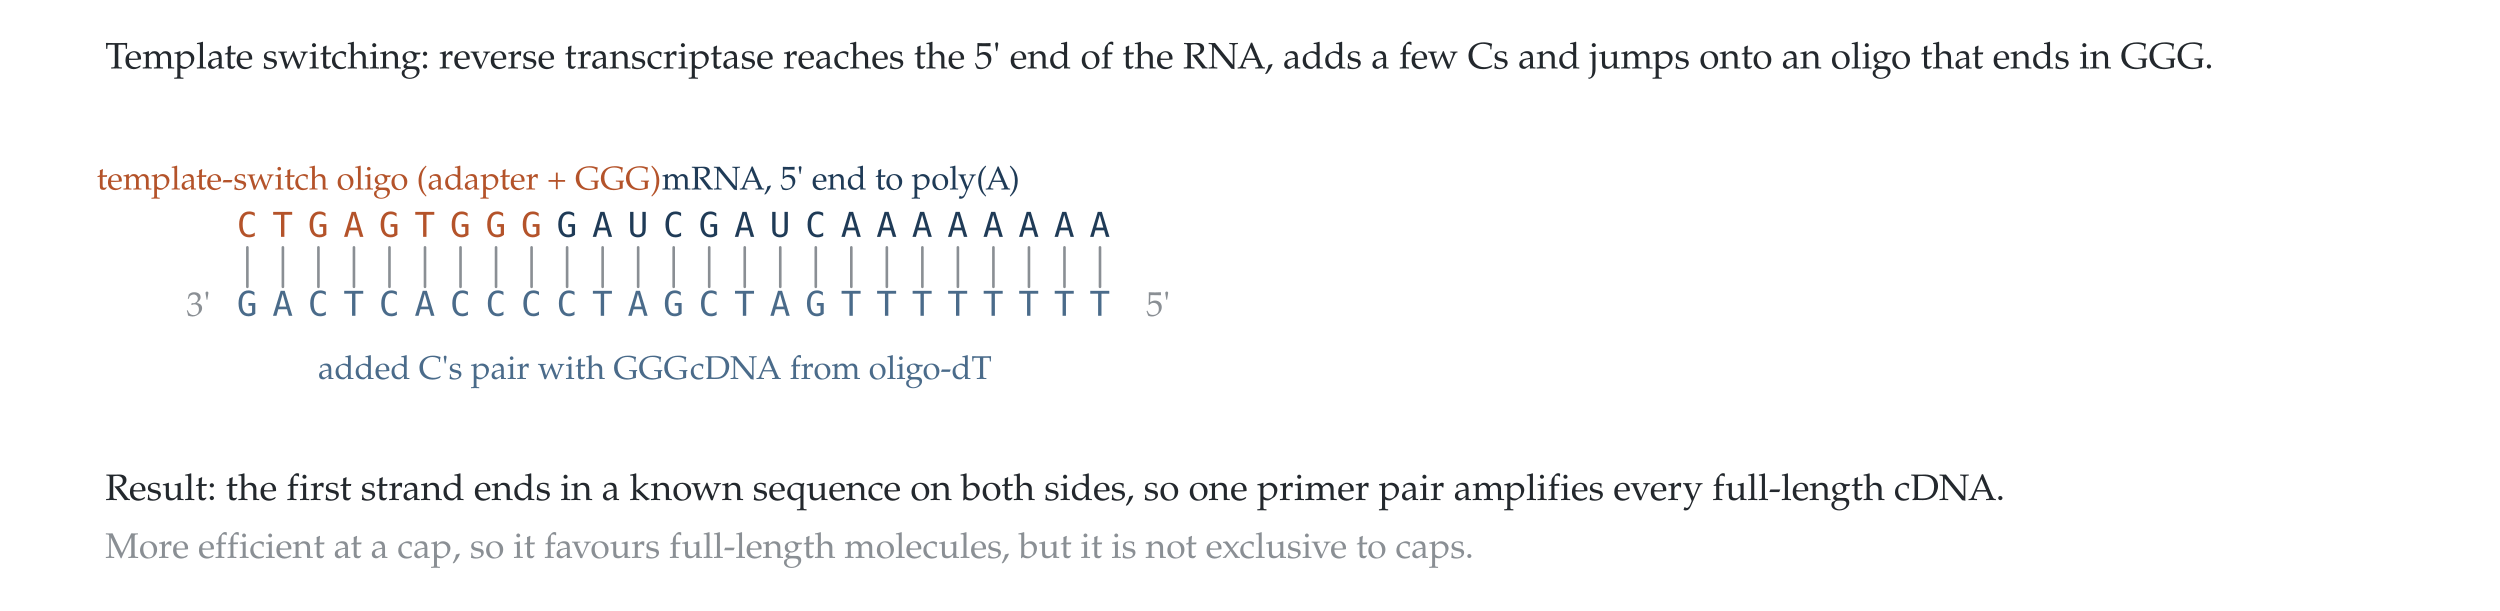
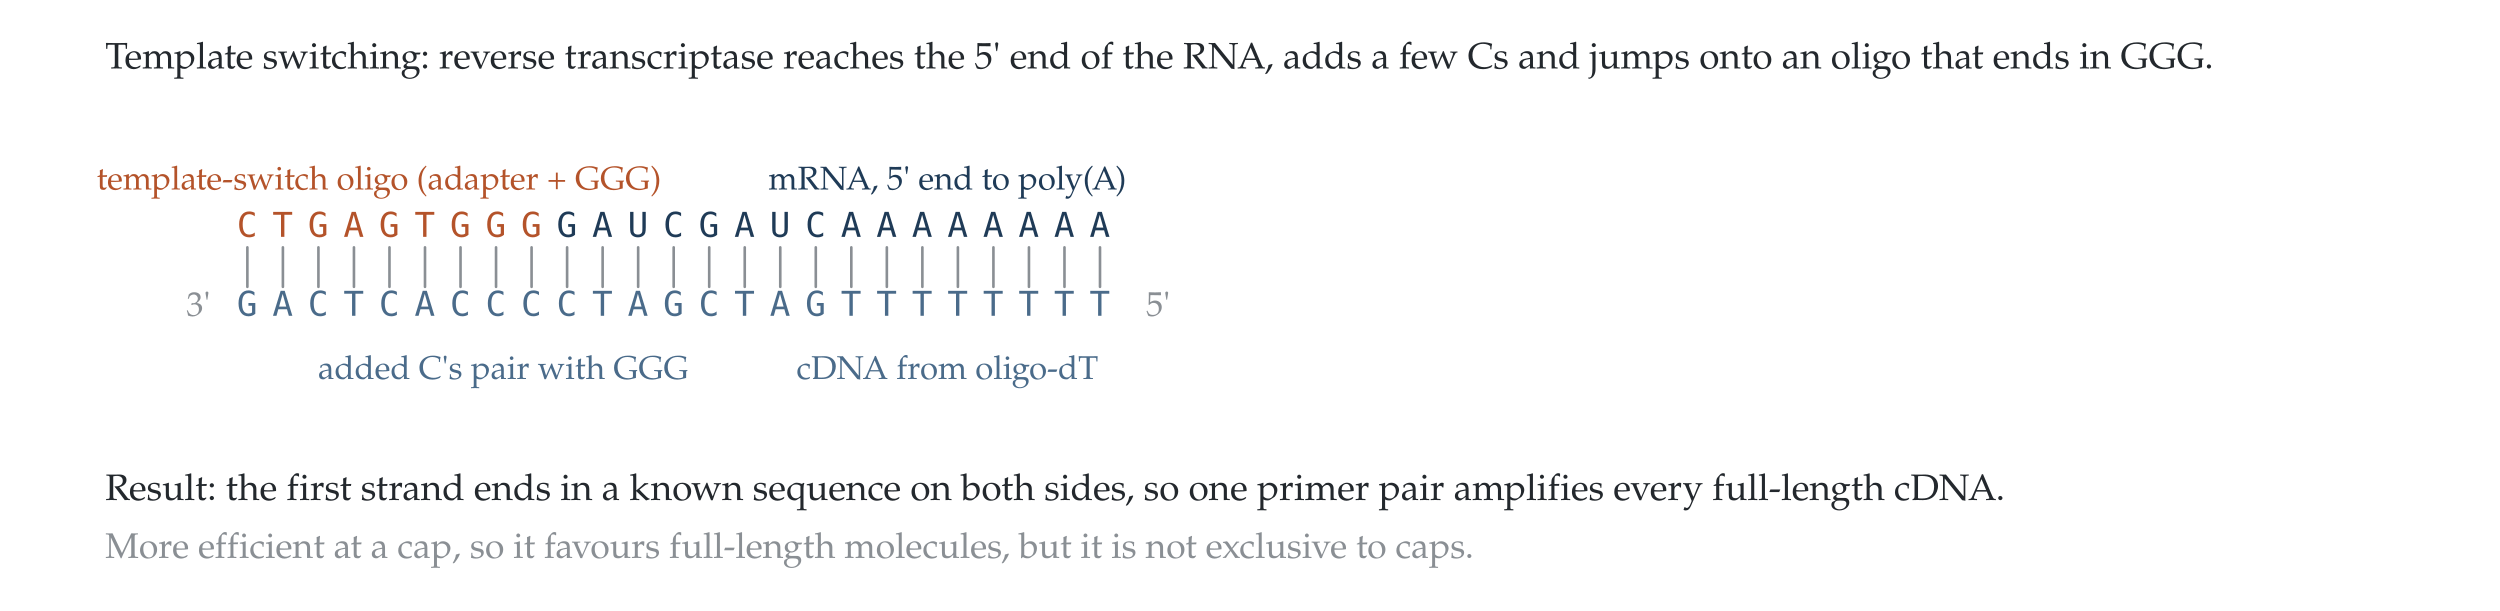
<svg xmlns="http://www.w3.org/2000/svg" viewBox="0 0 950 232" width="950" height="232" font-family="&quot;Palatino Linotype&quot;, &quot;Book Antiqua&quot;, Palatino, FreeSerif, serif" fill="#23282d">
  <rect width="700" height="232" fill="none" />
  <text x="40" y="26" font-size="14" fill="#23282d">Template switching: reverse transcriptase reaches the 5' end of the RNA, adds a few Cs and jumps onto an oligo that ends in GGG.</text>
  <text x="90.0" y="90" font-size="13" fill="#b4532a" font-family="ui-monospace, &quot;DejaVu Sans Mono&quot;, &quot;Courier New&quot;, monospace">C</text>
  <text x="103.5" y="90" font-size="13" fill="#b4532a" font-family="ui-monospace, &quot;DejaVu Sans Mono&quot;, &quot;Courier New&quot;, monospace">T</text>
  <text x="117.0" y="90" font-size="13" fill="#b4532a" font-family="ui-monospace, &quot;DejaVu Sans Mono&quot;, &quot;Courier New&quot;, monospace">G</text>
  <text x="130.5" y="90" font-size="13" fill="#b4532a" font-family="ui-monospace, &quot;DejaVu Sans Mono&quot;, &quot;Courier New&quot;, monospace">A</text>
  <text x="144.0" y="90" font-size="13" fill="#b4532a" font-family="ui-monospace, &quot;DejaVu Sans Mono&quot;, &quot;Courier New&quot;, monospace">G</text>
  <text x="157.5" y="90" font-size="13" fill="#b4532a" font-family="ui-monospace, &quot;DejaVu Sans Mono&quot;, &quot;Courier New&quot;, monospace">T</text>
  <text x="171.0" y="90" font-size="13" fill="#b4532a" font-family="ui-monospace, &quot;DejaVu Sans Mono&quot;, &quot;Courier New&quot;, monospace">G</text>
  <text x="184.5" y="90" font-size="13" fill="#b4532a" font-family="ui-monospace, &quot;DejaVu Sans Mono&quot;, &quot;Courier New&quot;, monospace">G</text>
  <text x="198.0" y="90" font-size="13" fill="#b4532a" font-family="ui-monospace, &quot;DejaVu Sans Mono&quot;, &quot;Courier New&quot;, monospace">G</text>
  <text x="211.5" y="90" font-size="13" fill="#1f3b57" font-family="ui-monospace, &quot;DejaVu Sans Mono&quot;, &quot;Courier New&quot;, monospace">G</text>
  <text x="225.0" y="90" font-size="13" fill="#1f3b57" font-family="ui-monospace, &quot;DejaVu Sans Mono&quot;, &quot;Courier New&quot;, monospace">A</text>
  <text x="238.5" y="90" font-size="13" fill="#1f3b57" font-family="ui-monospace, &quot;DejaVu Sans Mono&quot;, &quot;Courier New&quot;, monospace">U</text>
  <text x="252.0" y="90" font-size="13" fill="#1f3b57" font-family="ui-monospace, &quot;DejaVu Sans Mono&quot;, &quot;Courier New&quot;, monospace">C</text>
  <text x="265.5" y="90" font-size="13" fill="#1f3b57" font-family="ui-monospace, &quot;DejaVu Sans Mono&quot;, &quot;Courier New&quot;, monospace">G</text>
  <text x="279.0" y="90" font-size="13" fill="#1f3b57" font-family="ui-monospace, &quot;DejaVu Sans Mono&quot;, &quot;Courier New&quot;, monospace">A</text>
  <text x="292.5" y="90" font-size="13" fill="#1f3b57" font-family="ui-monospace, &quot;DejaVu Sans Mono&quot;, &quot;Courier New&quot;, monospace">U</text>
  <text x="306.0" y="90" font-size="13" fill="#1f3b57" font-family="ui-monospace, &quot;DejaVu Sans Mono&quot;, &quot;Courier New&quot;, monospace">C</text>
  <text x="319.5" y="90" font-size="13" fill="#1f3b57" font-family="ui-monospace, &quot;DejaVu Sans Mono&quot;, &quot;Courier New&quot;, monospace">A</text>
  <text x="333.0" y="90" font-size="13" fill="#1f3b57" font-family="ui-monospace, &quot;DejaVu Sans Mono&quot;, &quot;Courier New&quot;, monospace">A</text>
  <text x="346.5" y="90" font-size="13" fill="#1f3b57" font-family="ui-monospace, &quot;DejaVu Sans Mono&quot;, &quot;Courier New&quot;, monospace">A</text>
  <text x="360.0" y="90" font-size="13" fill="#1f3b57" font-family="ui-monospace, &quot;DejaVu Sans Mono&quot;, &quot;Courier New&quot;, monospace">A</text>
  <text x="373.5" y="90" font-size="13" fill="#1f3b57" font-family="ui-monospace, &quot;DejaVu Sans Mono&quot;, &quot;Courier New&quot;, monospace">A</text>
  <text x="387.0" y="90" font-size="13" fill="#1f3b57" font-family="ui-monospace, &quot;DejaVu Sans Mono&quot;, &quot;Courier New&quot;, monospace">A</text>
  <text x="400.5" y="90" font-size="13" fill="#1f3b57" font-family="ui-monospace, &quot;DejaVu Sans Mono&quot;, &quot;Courier New&quot;, monospace">A</text>
  <text x="414.0" y="90" font-size="13" fill="#1f3b57" font-family="ui-monospace, &quot;DejaVu Sans Mono&quot;, &quot;Courier New&quot;, monospace">A</text>
  <text x="90.0" y="120" font-size="13" fill="#4a6b8a" font-family="ui-monospace, &quot;DejaVu Sans Mono&quot;, &quot;Courier New&quot;, monospace">G</text>
  <text x="103.5" y="120" font-size="13" fill="#4a6b8a" font-family="ui-monospace, &quot;DejaVu Sans Mono&quot;, &quot;Courier New&quot;, monospace">A</text>
  <text x="117.0" y="120" font-size="13" fill="#4a6b8a" font-family="ui-monospace, &quot;DejaVu Sans Mono&quot;, &quot;Courier New&quot;, monospace">C</text>
  <text x="130.5" y="120" font-size="13" fill="#4a6b8a" font-family="ui-monospace, &quot;DejaVu Sans Mono&quot;, &quot;Courier New&quot;, monospace">T</text>
  <text x="144.0" y="120" font-size="13" fill="#4a6b8a" font-family="ui-monospace, &quot;DejaVu Sans Mono&quot;, &quot;Courier New&quot;, monospace">C</text>
  <text x="157.5" y="120" font-size="13" fill="#4a6b8a" font-family="ui-monospace, &quot;DejaVu Sans Mono&quot;, &quot;Courier New&quot;, monospace">A</text>
  <text x="171.0" y="120" font-size="13" fill="#4a6b8a" font-family="ui-monospace, &quot;DejaVu Sans Mono&quot;, &quot;Courier New&quot;, monospace">C</text>
  <text x="184.5" y="120" font-size="13" fill="#4a6b8a" font-family="ui-monospace, &quot;DejaVu Sans Mono&quot;, &quot;Courier New&quot;, monospace">C</text>
  <text x="198.0" y="120" font-size="13" fill="#4a6b8a" font-family="ui-monospace, &quot;DejaVu Sans Mono&quot;, &quot;Courier New&quot;, monospace">C</text>
  <text x="211.5" y="120" font-size="13" fill="#4a6b8a" font-family="ui-monospace, &quot;DejaVu Sans Mono&quot;, &quot;Courier New&quot;, monospace">C</text>
  <text x="225.0" y="120" font-size="13" fill="#4a6b8a" font-family="ui-monospace, &quot;DejaVu Sans Mono&quot;, &quot;Courier New&quot;, monospace">T</text>
  <text x="238.5" y="120" font-size="13" fill="#4a6b8a" font-family="ui-monospace, &quot;DejaVu Sans Mono&quot;, &quot;Courier New&quot;, monospace">A</text>
  <text x="252.0" y="120" font-size="13" fill="#4a6b8a" font-family="ui-monospace, &quot;DejaVu Sans Mono&quot;, &quot;Courier New&quot;, monospace">G</text>
  <text x="265.5" y="120" font-size="13" fill="#4a6b8a" font-family="ui-monospace, &quot;DejaVu Sans Mono&quot;, &quot;Courier New&quot;, monospace">C</text>
  <text x="279.0" y="120" font-size="13" fill="#4a6b8a" font-family="ui-monospace, &quot;DejaVu Sans Mono&quot;, &quot;Courier New&quot;, monospace">T</text>
  <text x="292.5" y="120" font-size="13" fill="#4a6b8a" font-family="ui-monospace, &quot;DejaVu Sans Mono&quot;, &quot;Courier New&quot;, monospace">A</text>
  <text x="306.0" y="120" font-size="13" fill="#4a6b8a" font-family="ui-monospace, &quot;DejaVu Sans Mono&quot;, &quot;Courier New&quot;, monospace">G</text>
  <text x="319.5" y="120" font-size="13" fill="#4a6b8a" font-family="ui-monospace, &quot;DejaVu Sans Mono&quot;, &quot;Courier New&quot;, monospace">T</text>
  <text x="333.0" y="120" font-size="13" fill="#4a6b8a" font-family="ui-monospace, &quot;DejaVu Sans Mono&quot;, &quot;Courier New&quot;, monospace">T</text>
  <text x="346.5" y="120" font-size="13" fill="#4a6b8a" font-family="ui-monospace, &quot;DejaVu Sans Mono&quot;, &quot;Courier New&quot;, monospace">T</text>
  <text x="360.0" y="120" font-size="13" fill="#4a6b8a" font-family="ui-monospace, &quot;DejaVu Sans Mono&quot;, &quot;Courier New&quot;, monospace">T</text>
  <text x="373.5" y="120" font-size="13" fill="#4a6b8a" font-family="ui-monospace, &quot;DejaVu Sans Mono&quot;, &quot;Courier New&quot;, monospace">T</text>
  <text x="387.0" y="120" font-size="13" fill="#4a6b8a" font-family="ui-monospace, &quot;DejaVu Sans Mono&quot;, &quot;Courier New&quot;, monospace">T</text>
  <text x="400.5" y="120" font-size="13" fill="#4a6b8a" font-family="ui-monospace, &quot;DejaVu Sans Mono&quot;, &quot;Courier New&quot;, monospace">T</text>
  <text x="414.0" y="120" font-size="13" fill="#4a6b8a" font-family="ui-monospace, &quot;DejaVu Sans Mono&quot;, &quot;Courier New&quot;, monospace">T</text>
  <line x1="94.0" y1="94" x2="94.0" y2="109" stroke="#8a8f94" stroke-width="1" stroke-linecap="round" />
  <line x1="107.5" y1="94" x2="107.5" y2="109" stroke="#8a8f94" stroke-width="1" stroke-linecap="round" />
  <line x1="121.0" y1="94" x2="121.0" y2="109" stroke="#8a8f94" stroke-width="1" stroke-linecap="round" />
  <line x1="134.5" y1="94" x2="134.5" y2="109" stroke="#8a8f94" stroke-width="1" stroke-linecap="round" />
  <line x1="148.0" y1="94" x2="148.0" y2="109" stroke="#8a8f94" stroke-width="1" stroke-linecap="round" />
  <line x1="161.5" y1="94" x2="161.5" y2="109" stroke="#8a8f94" stroke-width="1" stroke-linecap="round" />
  <line x1="175.0" y1="94" x2="175.0" y2="109" stroke="#8a8f94" stroke-width="1" stroke-linecap="round" />
  <line x1="188.5" y1="94" x2="188.5" y2="109" stroke="#8a8f94" stroke-width="1" stroke-linecap="round" />
  <line x1="202.0" y1="94" x2="202.0" y2="109" stroke="#8a8f94" stroke-width="1" stroke-linecap="round" />
  <line x1="215.5" y1="94" x2="215.5" y2="109" stroke="#8a8f94" stroke-width="1" stroke-linecap="round" />
  <line x1="229.0" y1="94" x2="229.0" y2="109" stroke="#8a8f94" stroke-width="1" stroke-linecap="round" />
  <line x1="242.5" y1="94" x2="242.5" y2="109" stroke="#8a8f94" stroke-width="1" stroke-linecap="round" />
  <line x1="256.0" y1="94" x2="256.0" y2="109" stroke="#8a8f94" stroke-width="1" stroke-linecap="round" />
  <line x1="269.5" y1="94" x2="269.5" y2="109" stroke="#8a8f94" stroke-width="1" stroke-linecap="round" />
  <line x1="283.0" y1="94" x2="283.0" y2="109" stroke="#8a8f94" stroke-width="1" stroke-linecap="round" />
  <line x1="296.5" y1="94" x2="296.5" y2="109" stroke="#8a8f94" stroke-width="1" stroke-linecap="round" />
  <line x1="310.0" y1="94" x2="310.0" y2="109" stroke="#8a8f94" stroke-width="1" stroke-linecap="round" />
  <line x1="323.5" y1="94" x2="323.5" y2="109" stroke="#8a8f94" stroke-width="1" stroke-linecap="round" />
  <line x1="337.0" y1="94" x2="337.0" y2="109" stroke="#8a8f94" stroke-width="1" stroke-linecap="round" />
  <line x1="350.5" y1="94" x2="350.5" y2="109" stroke="#8a8f94" stroke-width="1" stroke-linecap="round" />
  <line x1="364.0" y1="94" x2="364.0" y2="109" stroke="#8a8f94" stroke-width="1" stroke-linecap="round" />
  <line x1="377.5" y1="94" x2="377.5" y2="109" stroke="#8a8f94" stroke-width="1" stroke-linecap="round" />
  <line x1="391.0" y1="94" x2="391.0" y2="109" stroke="#8a8f94" stroke-width="1" stroke-linecap="round" />
  <line x1="404.5" y1="94" x2="404.5" y2="109" stroke="#8a8f94" stroke-width="1" stroke-linecap="round" />
  <line x1="418.0" y1="94" x2="418.0" y2="109" stroke="#8a8f94" stroke-width="1" stroke-linecap="round" />
  <text x="144.0" y="72" font-size="12.5" text-anchor="middle" fill="#b4532a">template-switch oligo (adapter + GGG)</text>
-   <text x="319.5" y="72" font-size="12.5" text-anchor="middle" fill="#1f3b57">mRNA, 5' end to poly(A)</text>
+   <text x="360.0" y="72" font-size="12.5" text-anchor="middle" fill="#1f3b57">mRNA, 5' end to poly(A)</text>
  <text x="191.25" y="144" font-size="12.5" text-anchor="middle" fill="#4a6b8a">added C's pair with GGG</text>
-   <text x="319.5" y="144" font-size="12.5" text-anchor="middle" fill="#4a6b8a">cDNA from oligo-dT</text>
+   <text x="360.0" y="144" font-size="12.5" text-anchor="middle" fill="#4a6b8a">cDNA from oligo-dT</text>
  <text x="80" y="120" font-size="13" text-anchor="end" fill="#8a8f94">3'</text>
  <text x="435.5" y="120" font-size="13" fill="#8a8f94">5'</text>
  <text x="40" y="190" font-size="14" fill="#23282d">Result: the first strand ends in a known sequence on both sides, so one primer pair amplifies every full-length cDNA.</text>
  <text x="40" y="212" font-size="13.5" fill="#8a8f94">More efficient at a cap, so it favours full-length molecules, but it is not exclusive to caps.</text>
</svg>
